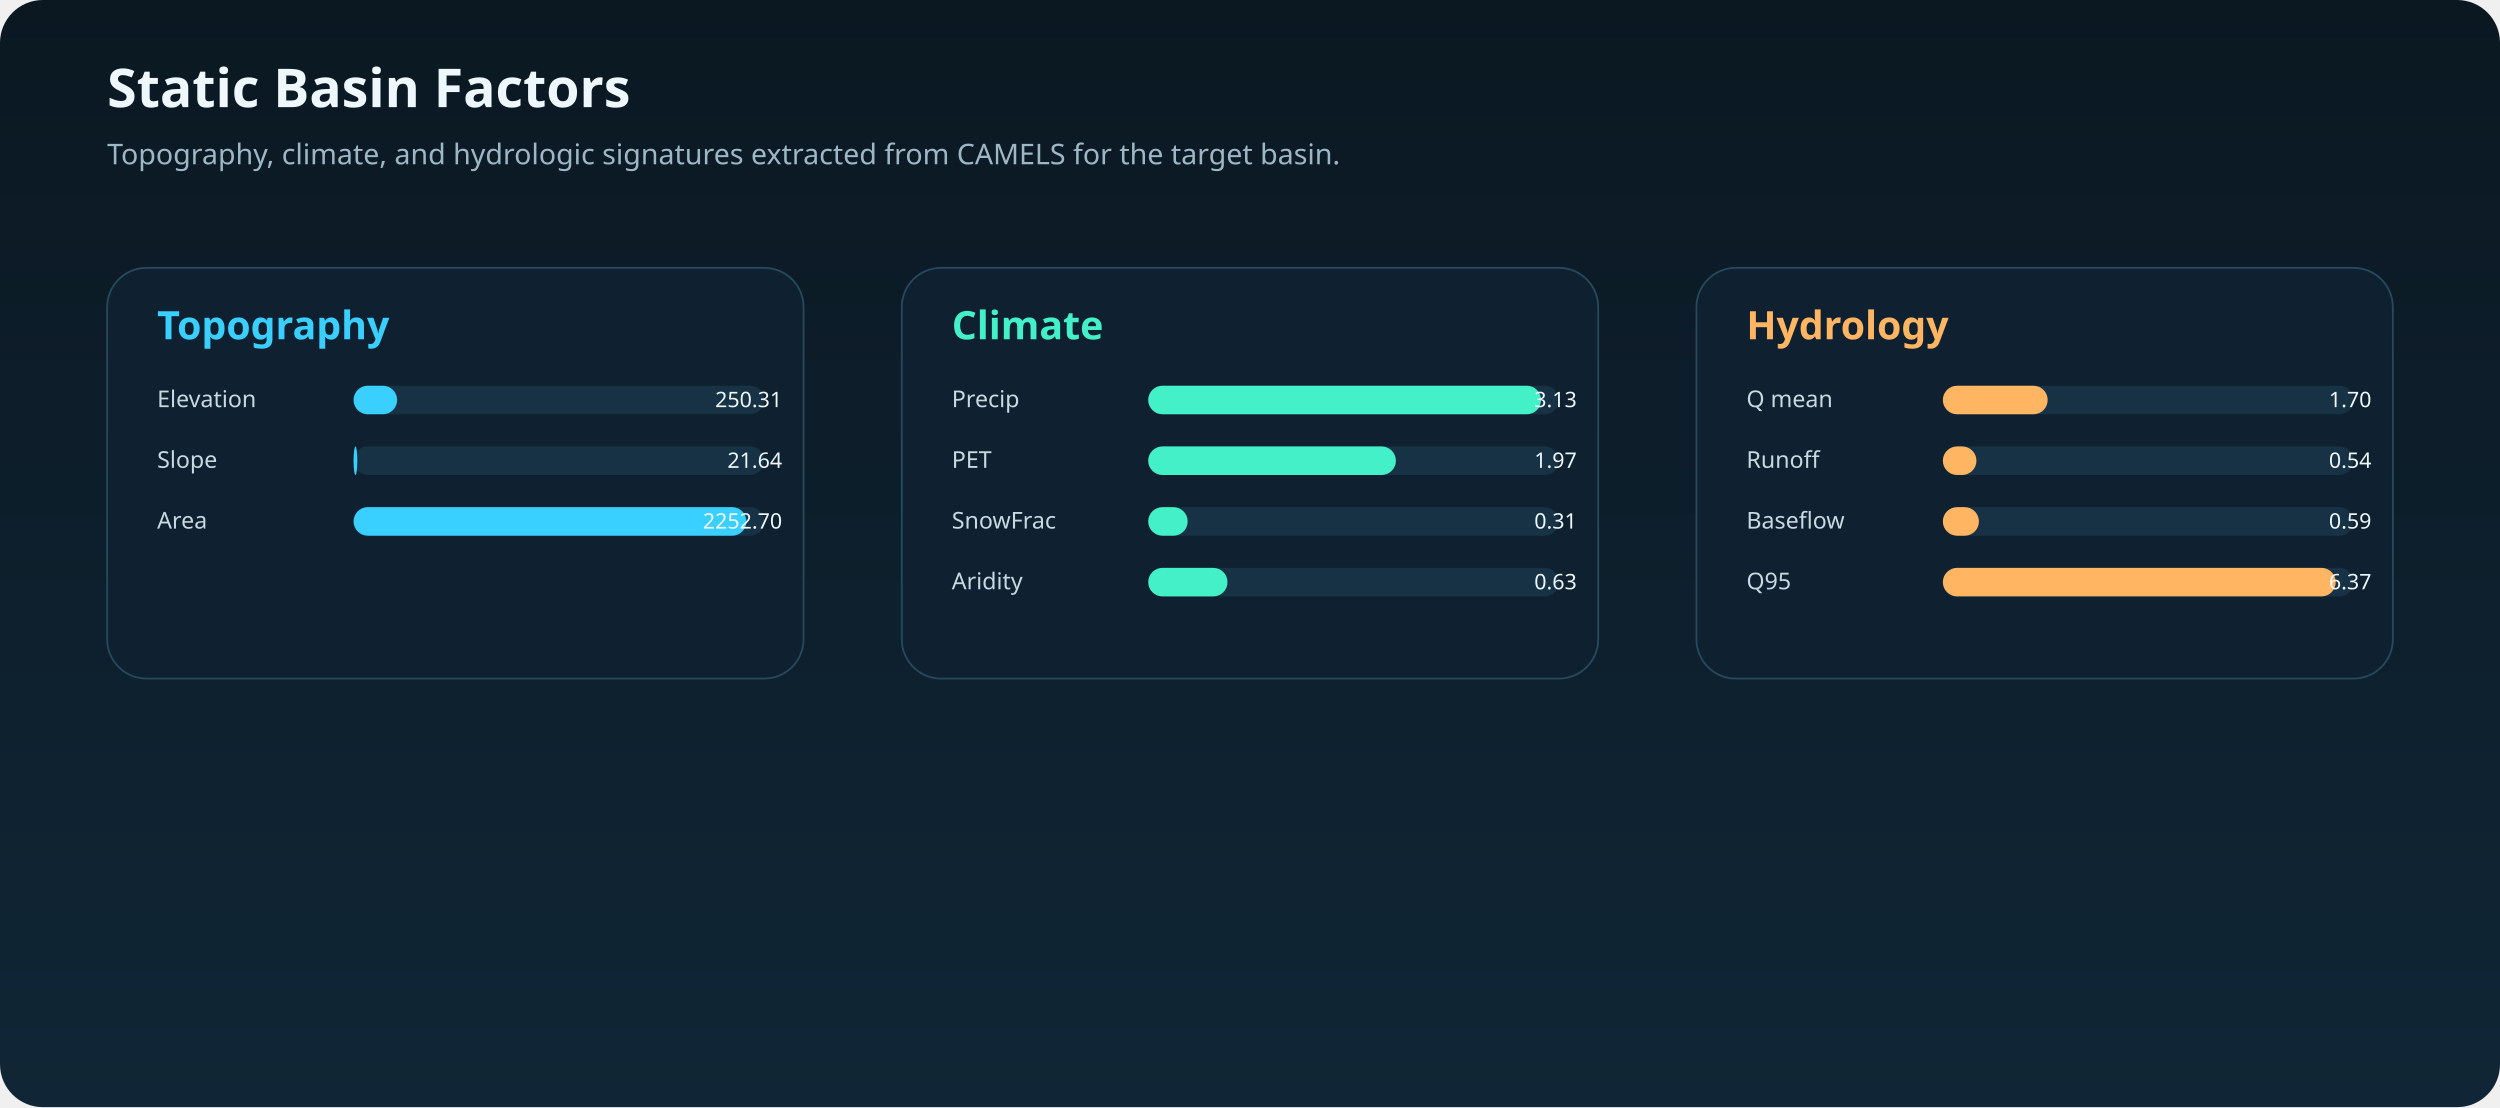
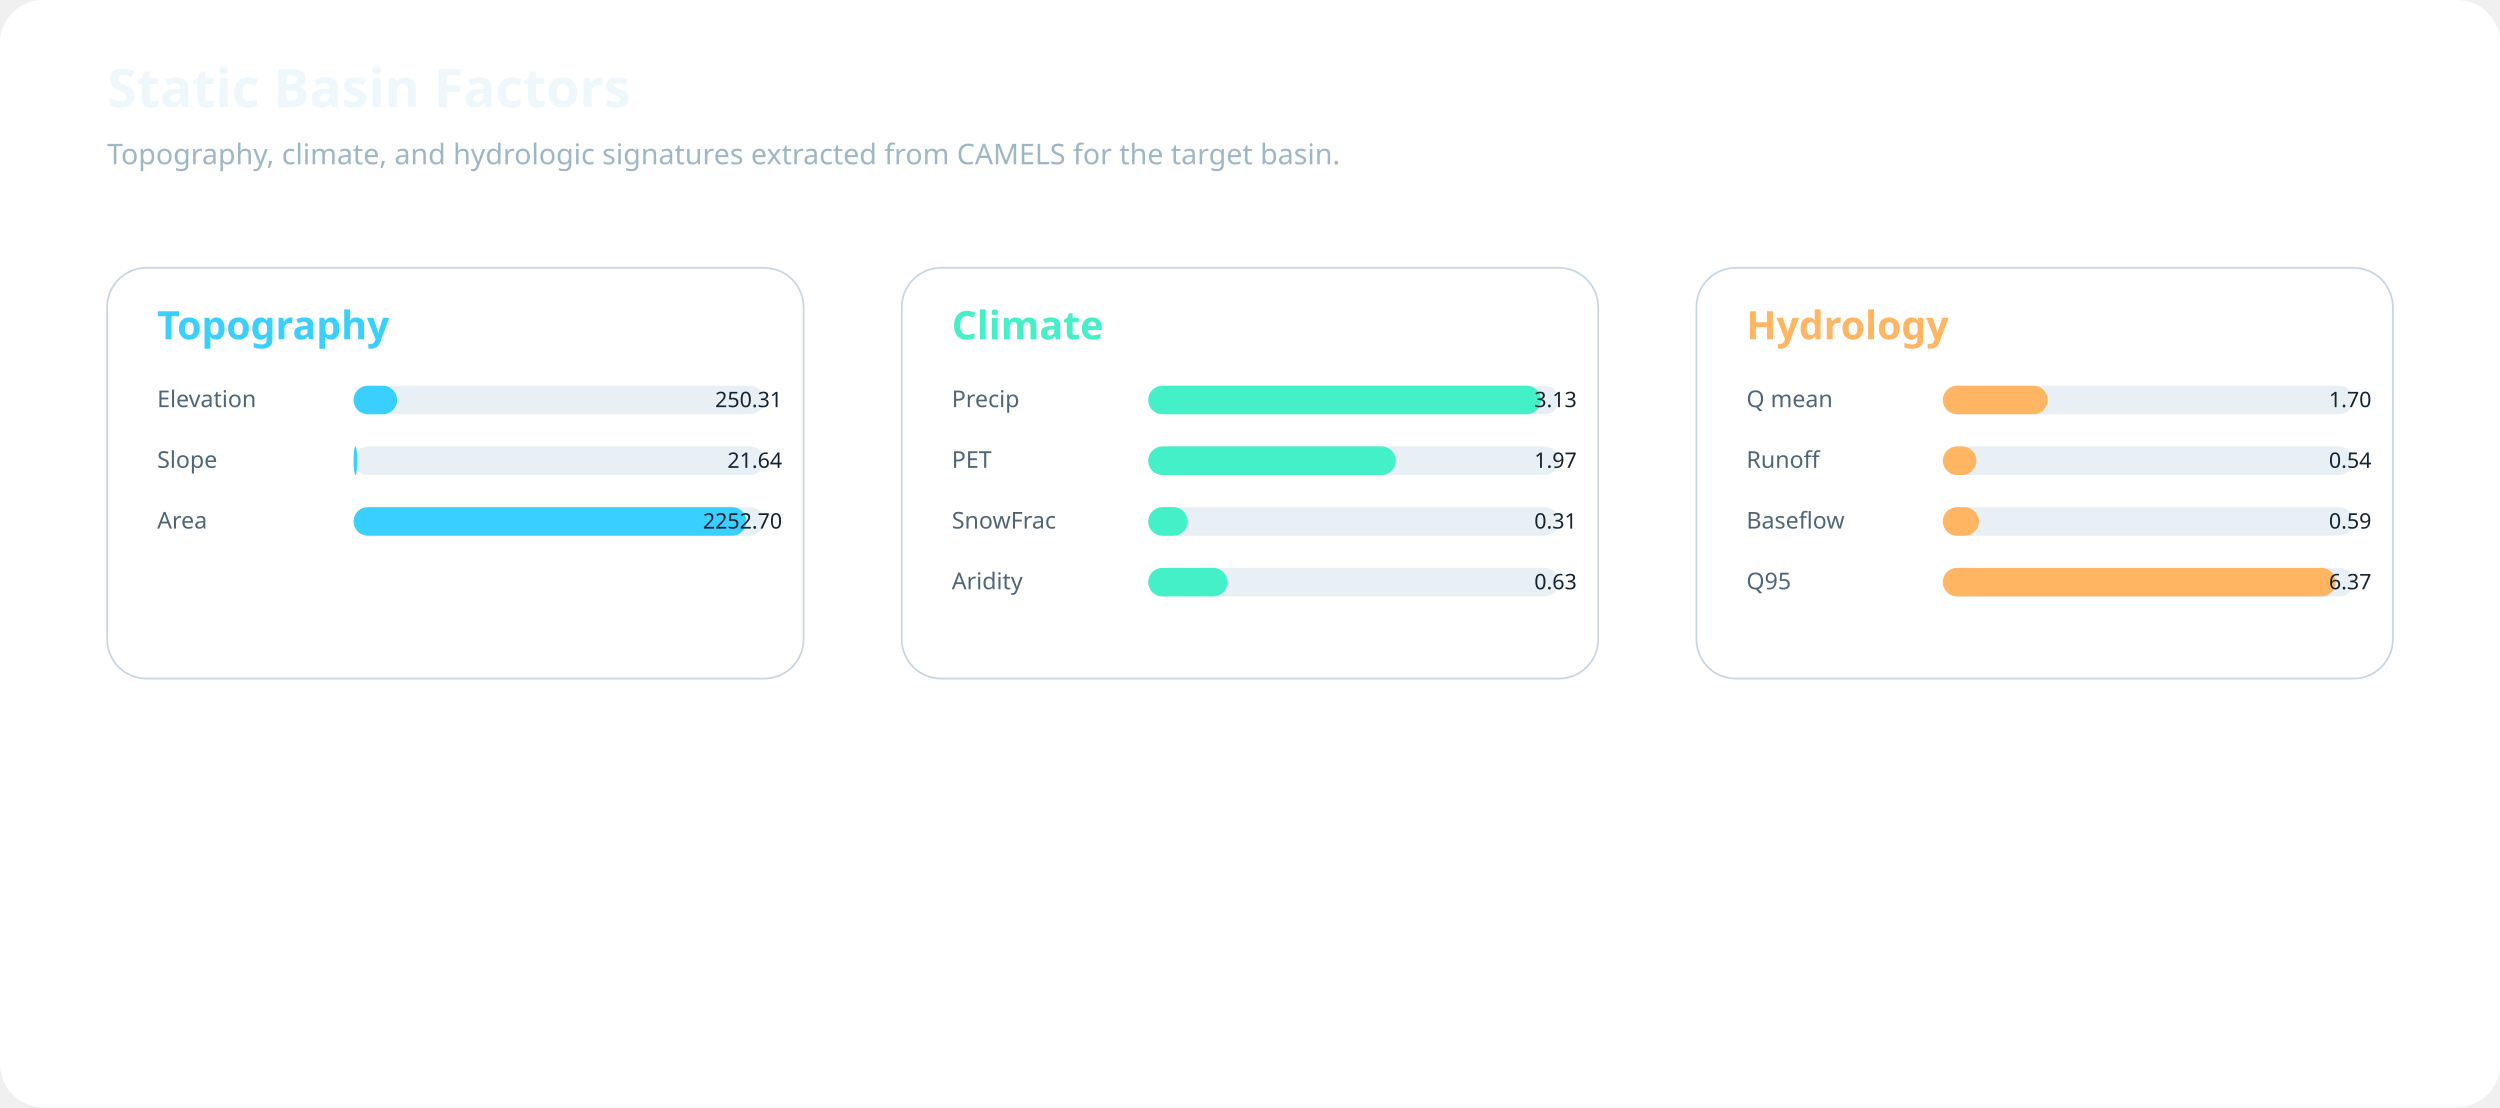
<svg xmlns="http://www.w3.org/2000/svg" width="1400" height="620" viewBox="0 0 1400 620">
-   <defs>
-     <linearGradient id="bg" x1="0" x2="0" y1="0" y2="1">
-       <stop offset="0%" stop-color="#0b1822" />
-       <stop offset="100%" stop-color="#102636" />
-     </linearGradient>
-     <filter id="shadow" x="-20%" y="-20%" width="140%" height="140%">
-       <feDropShadow dx="0" dy="10" stdDeviation="12" flood-color="#000000" flood-opacity="0.22" />
-     </filter>
-   </defs>
-   <rect width="1400" height="620" rx="24" fill="url(#bg)" />
+   <defs />
+   <rect width="1400" height="620" rx="24" fill="#ffffff" />
  <text x="60" y="60" fill="#eef7fb" font-size="30" font-family="Segoe UI" font-weight="700">Static Basin Factors</text>
  <text x="60" y="92" fill="#9eb7c5" font-size="16" font-family="Segoe UI">Topography, climate, and hydrologic signatures extracted from CAMELS for the target basin.</text>
-   <rect x="60" y="150" width="390" height="230" rx="22" fill="#0f2130" stroke="#27495e" />
+   <rect x="60" y="150" width="390" height="230" rx="22" fill="#ffffff" stroke="#c7d7e2" />
  <text x="88" y="190" fill="#39d0ff" font-size="22" font-family="Segoe UI" font-weight="700">Topography</text>
-   <text x="88" y="228" fill="#c9d9e2" font-size="13" font-family="Segoe UI">Elevation</text>
-   <rect x="198" y="216" width="230" height="16" rx="8" fill="#173244" />
+   <text x="88" y="228" fill="#4e6678" font-size="13" font-family="Segoe UI">Elevation</text>
+   <rect x="198" y="216" width="230" height="16" rx="8" fill="#e8f0f5" />
  <rect x="198" y="216" width="24.4" height="16" rx="8" fill="#39d0ff" />
-   <text x="438" y="228" text-anchor="end" fill="#eef7fb" font-size="12" font-family="Segoe UI">250.31</text>
-   <text x="88" y="262" fill="#c9d9e2" font-size="13" font-family="Segoe UI">Slope</text>
-   <rect x="198" y="250" width="230" height="16" rx="8" fill="#173244" />
+   <text x="438" y="228" text-anchor="end" fill="#142433" font-size="12" font-family="Segoe UI">250.31</text>
+   <text x="88" y="262" fill="#4e6678" font-size="13" font-family="Segoe UI">Slope</text>
+   <rect x="198" y="250" width="230" height="16" rx="8" fill="#e8f0f5" />
  <rect x="198" y="250" width="2.1" height="16" rx="8" fill="#39d0ff" />
-   <text x="438" y="262" text-anchor="end" fill="#eef7fb" font-size="12" font-family="Segoe UI">21.64</text>
-   <text x="88" y="296" fill="#c9d9e2" font-size="13" font-family="Segoe UI">Area</text>
-   <rect x="198" y="284" width="230" height="16" rx="8" fill="#173244" />
+   <text x="438" y="262" text-anchor="end" fill="#142433" font-size="12" font-family="Segoe UI">21.64</text>
+   <text x="88" y="296" fill="#4e6678" font-size="13" font-family="Segoe UI">Area</text>
+   <rect x="198" y="284" width="230" height="16" rx="8" fill="#e8f0f5" />
  <rect x="198" y="284" width="220.0" height="16" rx="8" fill="#39d0ff" />
-   <text x="438" y="296" text-anchor="end" fill="#eef7fb" font-size="12" font-family="Segoe UI">2252.70</text>
-   <rect x="505" y="150" width="390" height="230" rx="22" fill="#0f2130" stroke="#27495e" />
+   <text x="438" y="296" text-anchor="end" fill="#142433" font-size="12" font-family="Segoe UI">2252.70</text>
+   <rect x="505" y="150" width="390" height="230" rx="22" fill="#ffffff" stroke="#c7d7e2" />
  <text x="533" y="190" fill="#43f0c7" font-size="22" font-family="Segoe UI" font-weight="700">Climate</text>
-   <text x="533" y="228" fill="#c9d9e2" font-size="13" font-family="Segoe UI">Precip</text>
-   <rect x="643" y="216" width="230" height="16" rx="8" fill="#173244" />
+   <text x="533" y="228" fill="#4e6678" font-size="13" font-family="Segoe UI">Precip</text>
+   <rect x="643" y="216" width="230" height="16" rx="8" fill="#e8f0f5" />
  <rect x="643" y="216" width="220.0" height="16" rx="8" fill="#43f0c7" />
-   <text x="883" y="228" text-anchor="end" fill="#eef7fb" font-size="12" font-family="Segoe UI">3.13</text>
-   <text x="533" y="262" fill="#c9d9e2" font-size="13" font-family="Segoe UI">PET</text>
-   <rect x="643" y="250" width="230" height="16" rx="8" fill="#173244" />
+   <text x="883" y="228" text-anchor="end" fill="#142433" font-size="12" font-family="Segoe UI">3.13</text>
+   <text x="533" y="262" fill="#4e6678" font-size="13" font-family="Segoe UI">PET</text>
+   <rect x="643" y="250" width="230" height="16" rx="8" fill="#e8f0f5" />
  <rect x="643" y="250" width="138.7" height="16" rx="8" fill="#43f0c7" />
-   <text x="883" y="262" text-anchor="end" fill="#eef7fb" font-size="12" font-family="Segoe UI">1.97</text>
-   <text x="533" y="296" fill="#c9d9e2" font-size="13" font-family="Segoe UI">SnowFrac</text>
-   <rect x="643" y="284" width="230" height="16" rx="8" fill="#173244" />
+   <text x="883" y="262" text-anchor="end" fill="#142433" font-size="12" font-family="Segoe UI">1.97</text>
+   <text x="533" y="296" fill="#4e6678" font-size="13" font-family="Segoe UI">SnowFrac</text>
+   <rect x="643" y="284" width="230" height="16" rx="8" fill="#e8f0f5" />
  <rect x="643" y="284" width="22.1" height="16" rx="8" fill="#43f0c7" />
-   <text x="883" y="296" text-anchor="end" fill="#eef7fb" font-size="12" font-family="Segoe UI">0.31</text>
-   <text x="533" y="330" fill="#c9d9e2" font-size="13" font-family="Segoe UI">Aridity</text>
-   <rect x="643" y="318" width="230" height="16" rx="8" fill="#173244" />
+   <text x="883" y="296" text-anchor="end" fill="#142433" font-size="12" font-family="Segoe UI">0.31</text>
+   <text x="533" y="330" fill="#4e6678" font-size="13" font-family="Segoe UI">Aridity</text>
+   <rect x="643" y="318" width="230" height="16" rx="8" fill="#e8f0f5" />
  <rect x="643" y="318" width="44.4" height="16" rx="8" fill="#43f0c7" />
-   <text x="883" y="330" text-anchor="end" fill="#eef7fb" font-size="12" font-family="Segoe UI">0.63</text>
-   <rect x="950" y="150" width="390" height="230" rx="22" fill="#0f2130" stroke="#27495e" />
+   <text x="883" y="330" text-anchor="end" fill="#142433" font-size="12" font-family="Segoe UI">0.63</text>
+   <rect x="950" y="150" width="390" height="230" rx="22" fill="#ffffff" stroke="#c7d7e2" />
  <text x="978" y="190" fill="#ffb562" font-size="22" font-family="Segoe UI" font-weight="700">Hydrology</text>
-   <text x="978" y="228" fill="#c9d9e2" font-size="13" font-family="Segoe UI">Q mean</text>
-   <rect x="1088" y="216" width="230" height="16" rx="8" fill="#173244" />
+   <text x="978" y="228" fill="#4e6678" font-size="13" font-family="Segoe UI">Q mean</text>
+   <rect x="1088" y="216" width="230" height="16" rx="8" fill="#e8f0f5" />
  <rect x="1088" y="216" width="58.7" height="16" rx="8" fill="#ffb562" />
-   <text x="1328" y="228" text-anchor="end" fill="#eef7fb" font-size="12" font-family="Segoe UI">1.70</text>
-   <text x="978" y="262" fill="#c9d9e2" font-size="13" font-family="Segoe UI">Runoff</text>
-   <rect x="1088" y="250" width="230" height="16" rx="8" fill="#173244" />
+   <text x="1328" y="228" text-anchor="end" fill="#142433" font-size="12" font-family="Segoe UI">1.70</text>
+   <text x="978" y="262" fill="#4e6678" font-size="13" font-family="Segoe UI">Runoff</text>
+   <rect x="1088" y="250" width="230" height="16" rx="8" fill="#e8f0f5" />
  <rect x="1088" y="250" width="18.8" height="16" rx="8" fill="#ffb562" />
-   <text x="1328" y="262" text-anchor="end" fill="#eef7fb" font-size="12" font-family="Segoe UI">0.54</text>
-   <text x="978" y="296" fill="#c9d9e2" font-size="13" font-family="Segoe UI">Baseflow</text>
-   <rect x="1088" y="284" width="230" height="16" rx="8" fill="#173244" />
+   <text x="1328" y="262" text-anchor="end" fill="#142433" font-size="12" font-family="Segoe UI">0.54</text>
+   <text x="978" y="296" fill="#4e6678" font-size="13" font-family="Segoe UI">Baseflow</text>
+   <rect x="1088" y="284" width="230" height="16" rx="8" fill="#e8f0f5" />
  <rect x="1088" y="284" width="20.2" height="16" rx="8" fill="#ffb562" />
-   <text x="1328" y="296" text-anchor="end" fill="#eef7fb" font-size="12" font-family="Segoe UI">0.59</text>
-   <text x="978" y="330" fill="#c9d9e2" font-size="13" font-family="Segoe UI">Q95</text>
-   <rect x="1088" y="318" width="230" height="16" rx="8" fill="#173244" />
+   <text x="1328" y="296" text-anchor="end" fill="#142433" font-size="12" font-family="Segoe UI">0.59</text>
+   <text x="978" y="330" fill="#4e6678" font-size="13" font-family="Segoe UI">Q95</text>
+   <rect x="1088" y="318" width="230" height="16" rx="8" fill="#e8f0f5" />
  <rect x="1088" y="318" width="220.0" height="16" rx="8" fill="#ffb562" />
-   <text x="1328" y="330" text-anchor="end" fill="#eef7fb" font-size="12" font-family="Segoe UI">6.37</text>
+   <text x="1328" y="330" text-anchor="end" fill="#142433" font-size="12" font-family="Segoe UI">6.37</text>
</svg>
